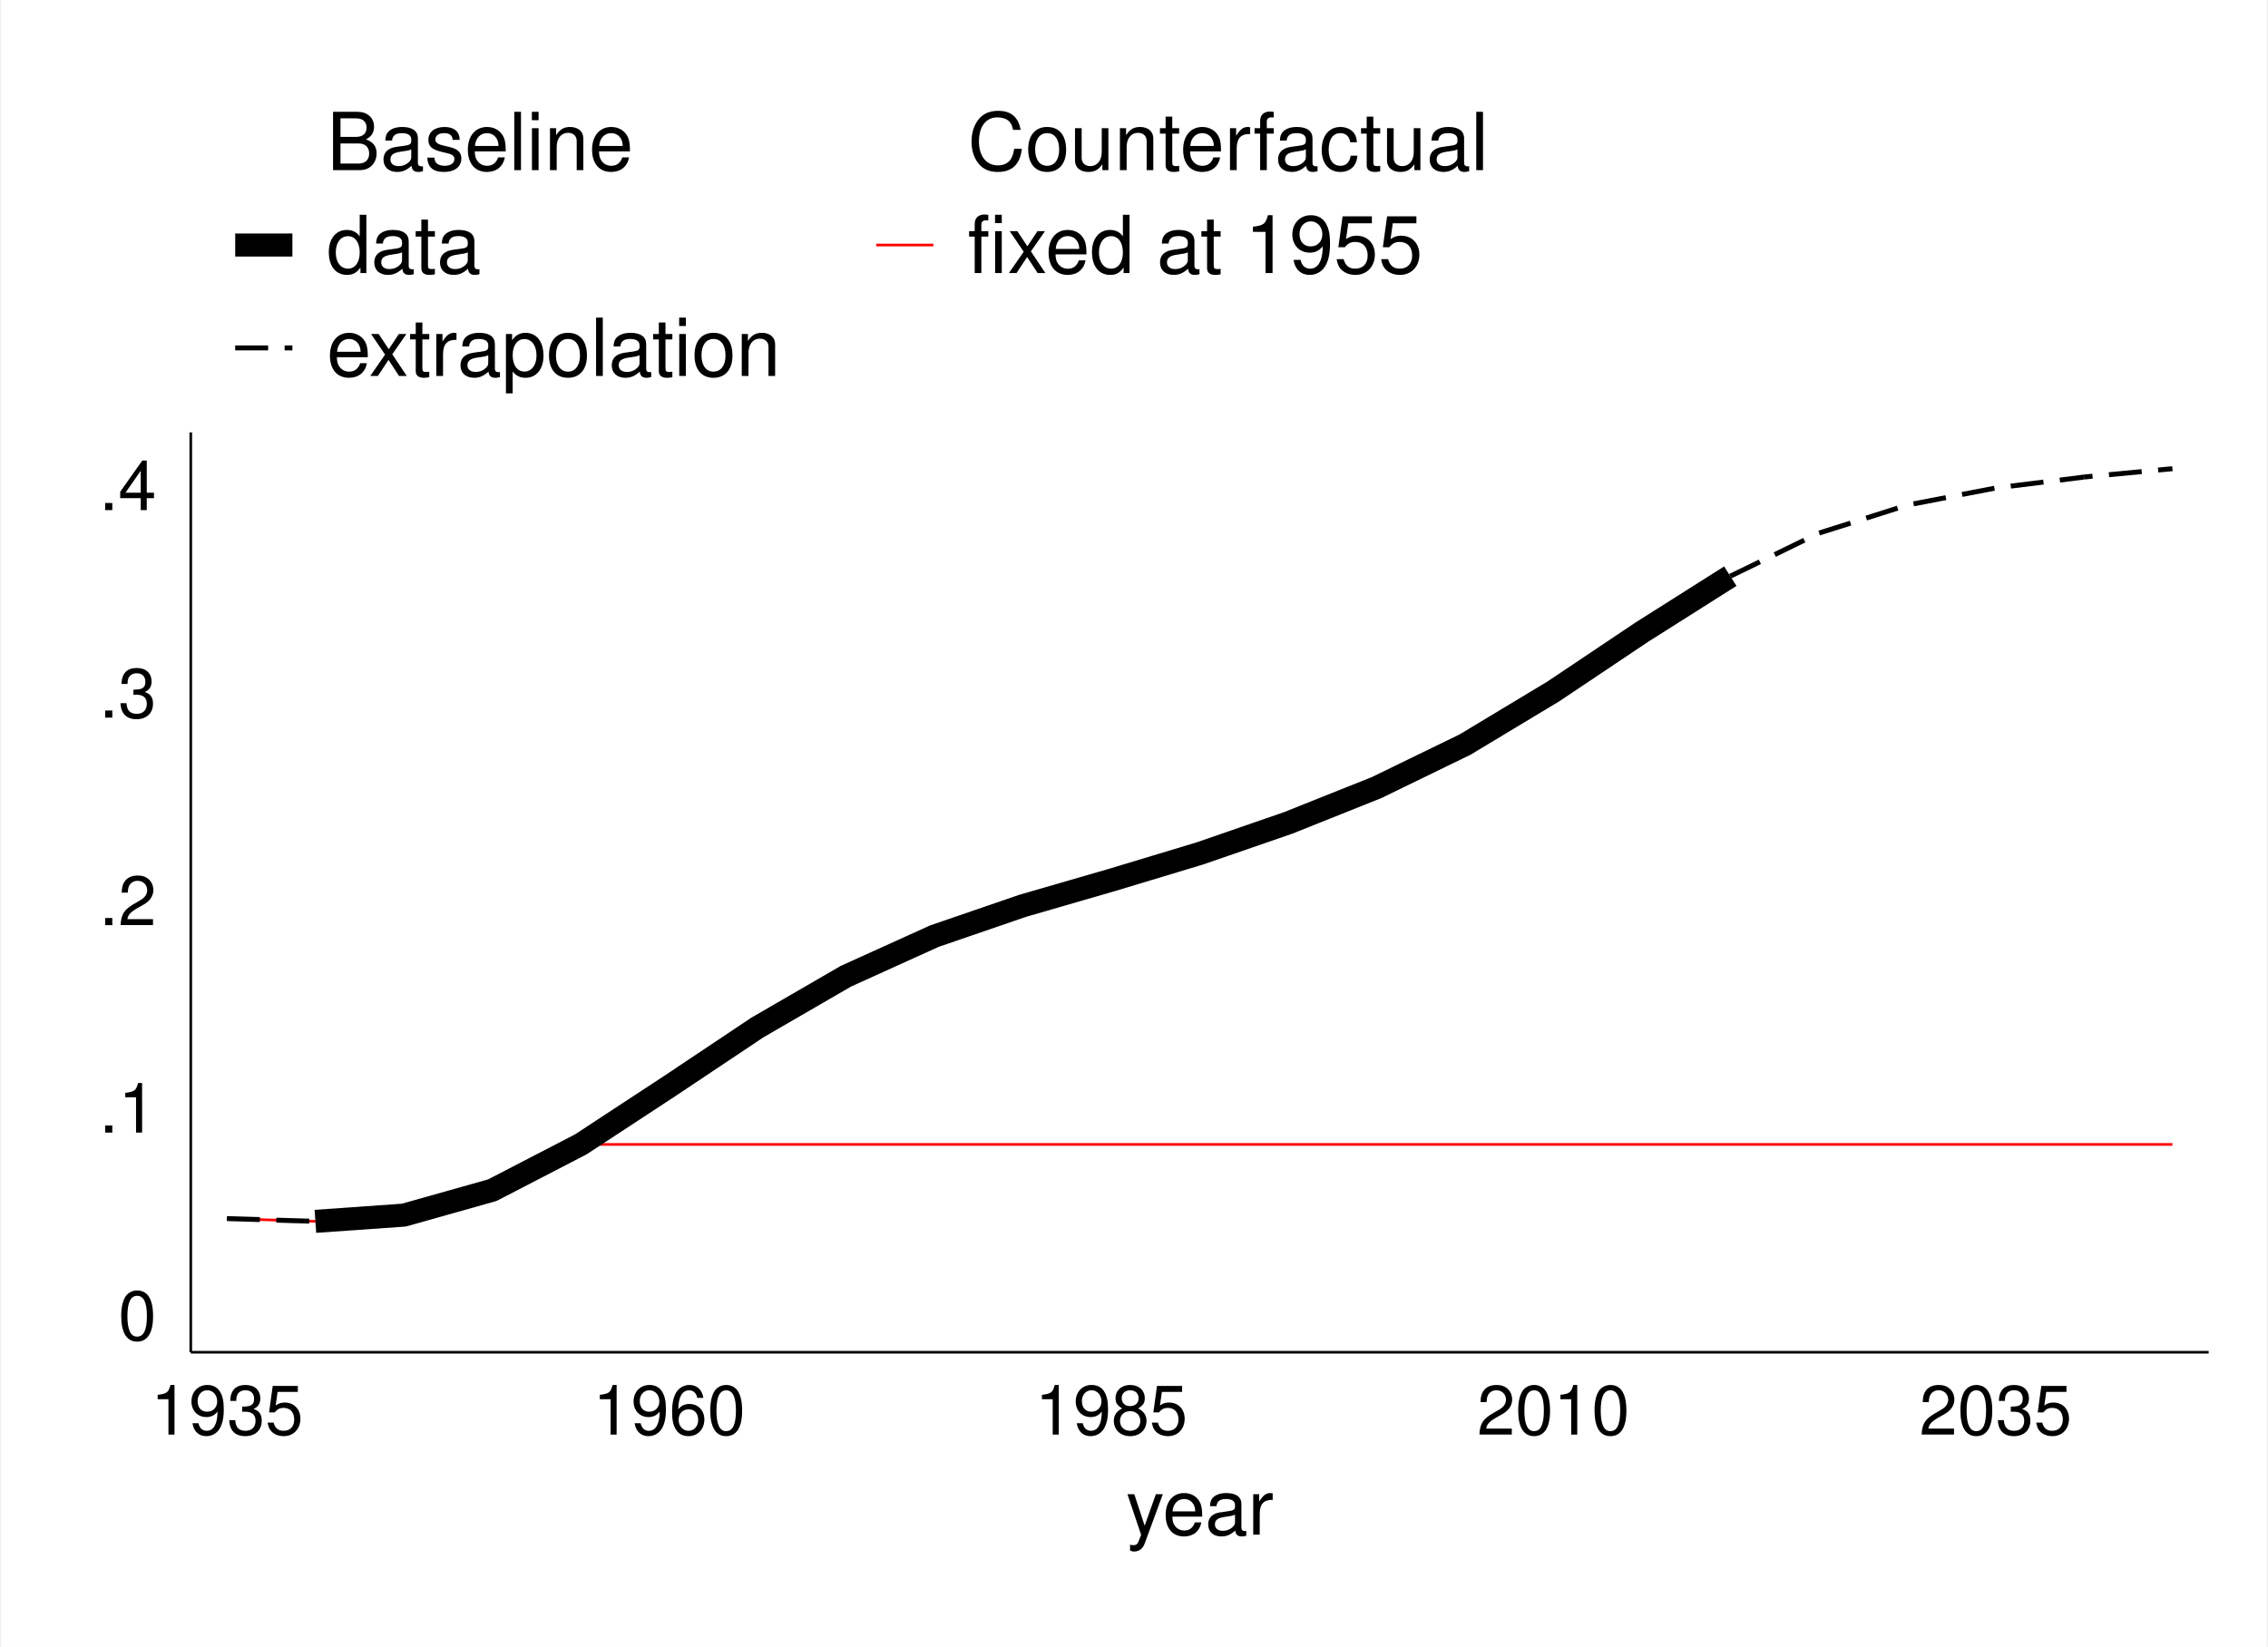
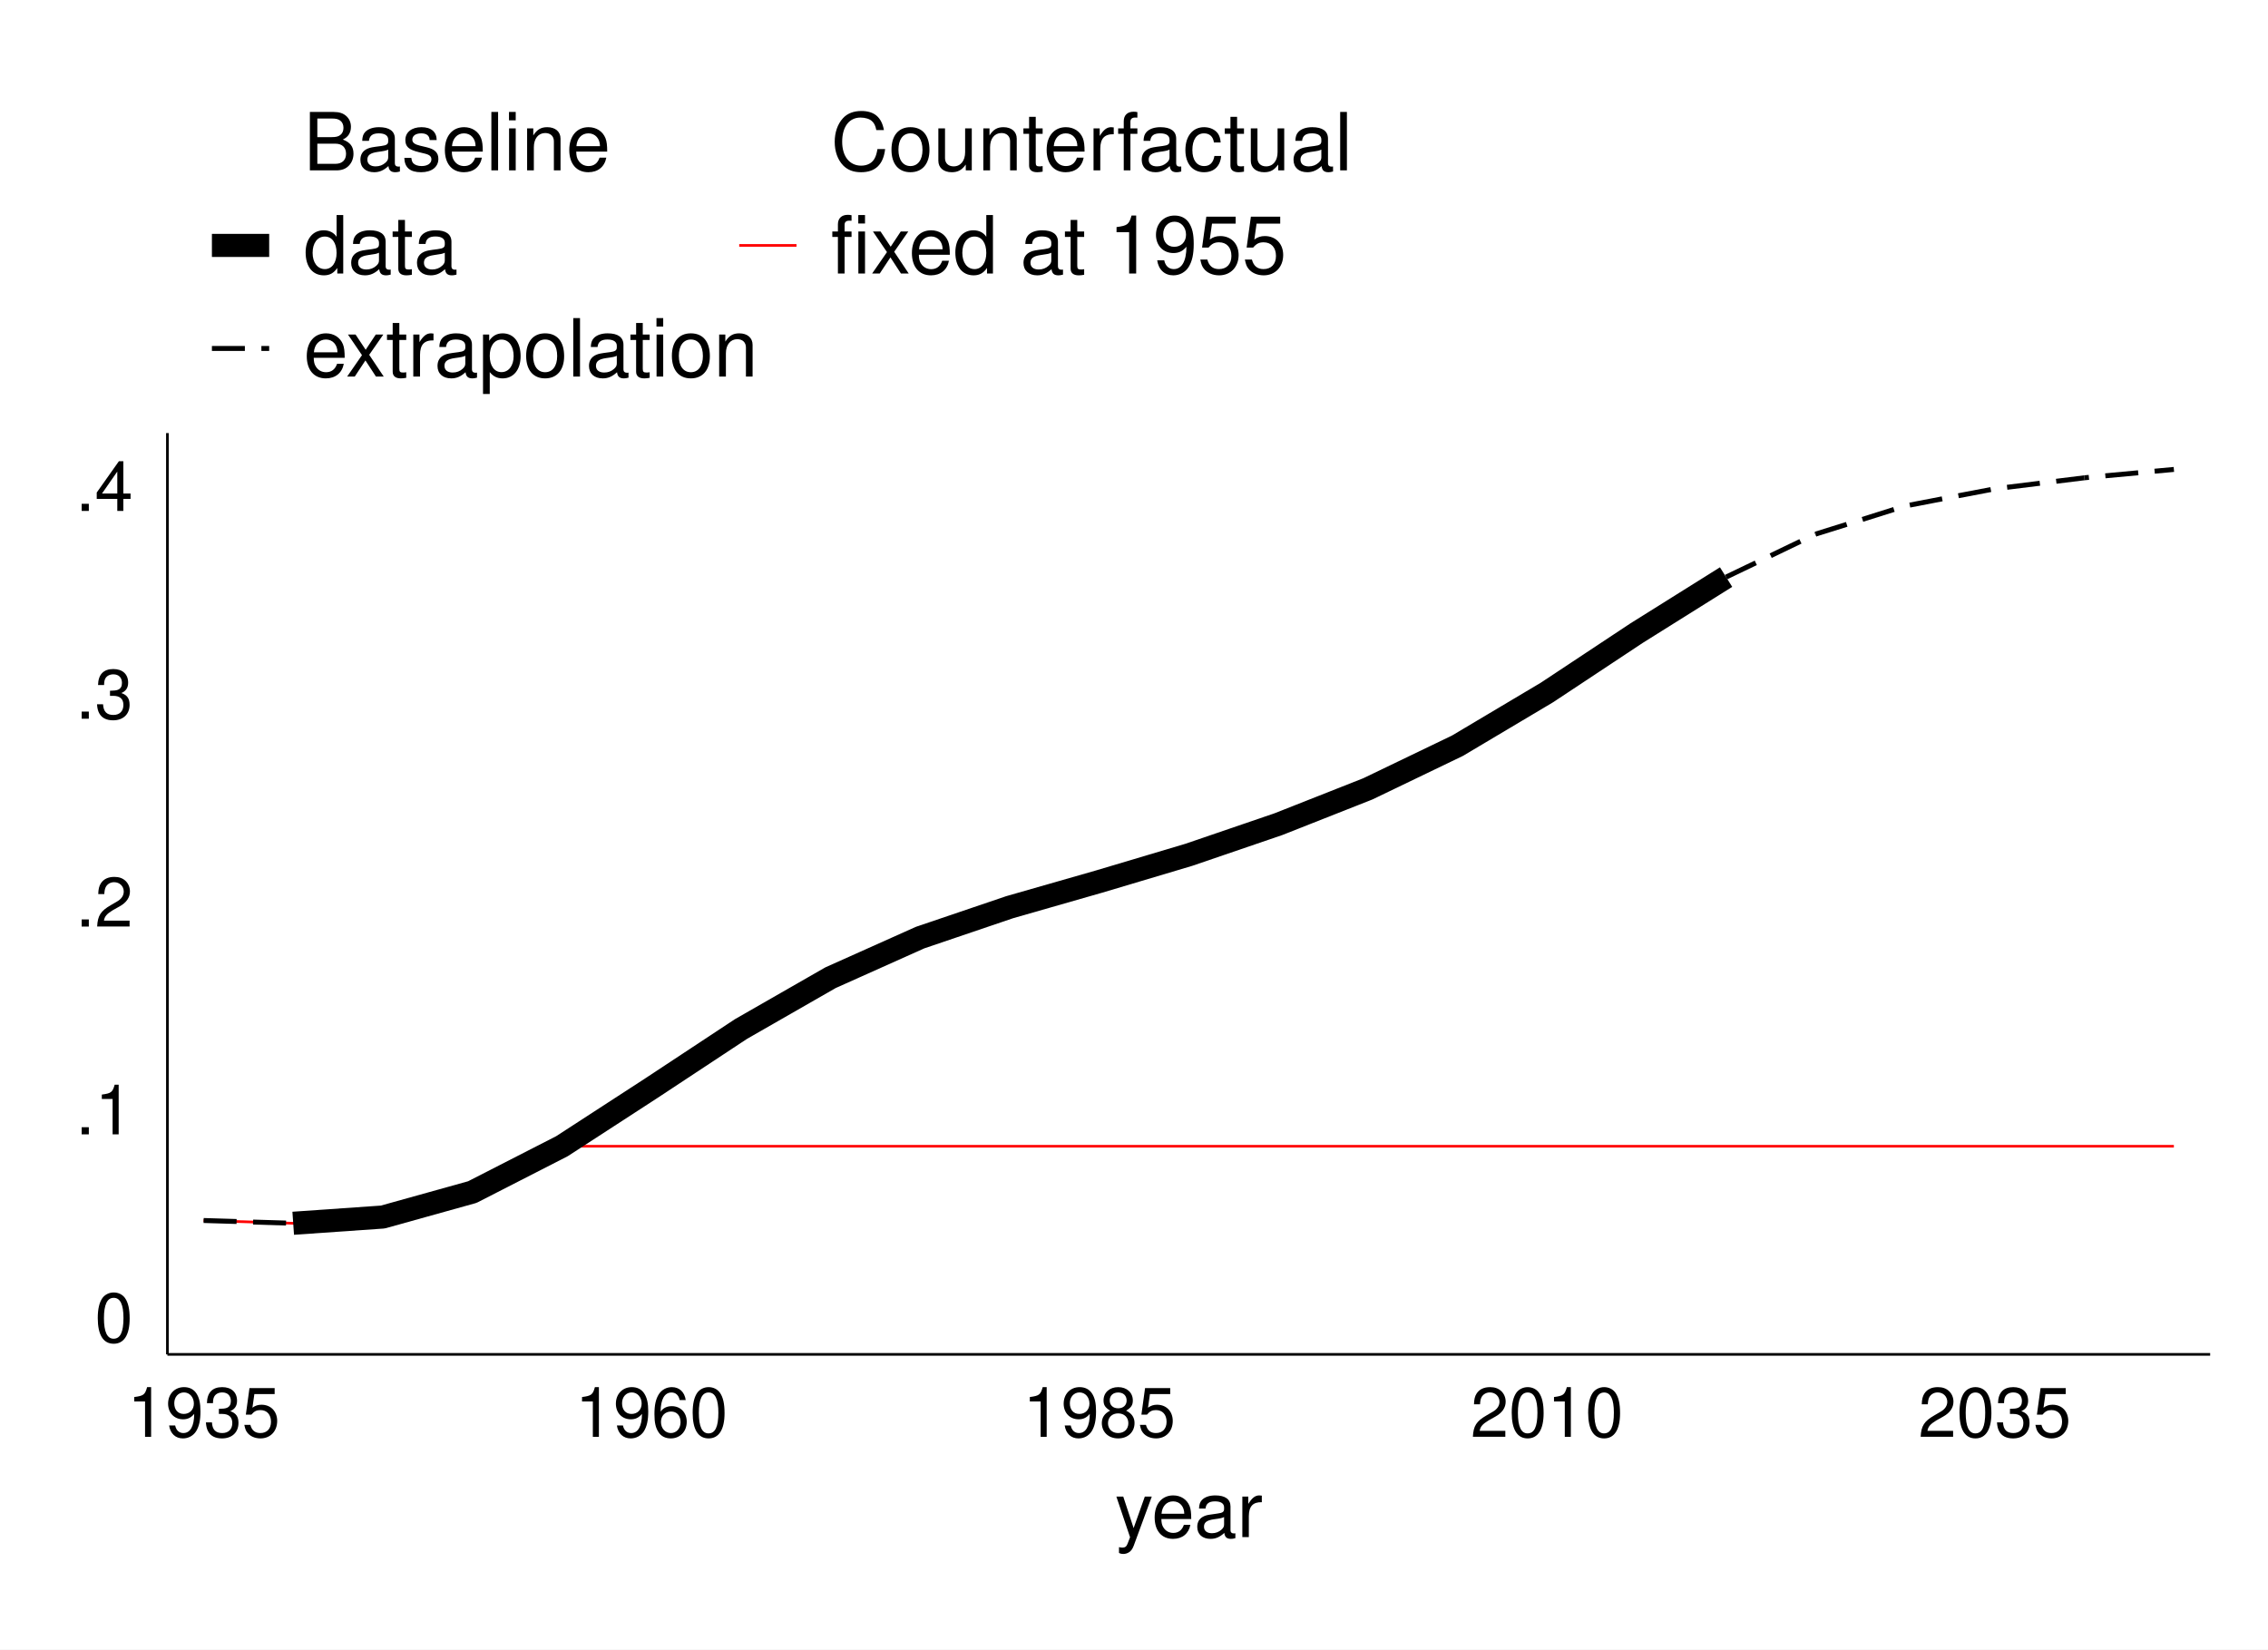
- <svg xmlns="http://www.w3.org/2000/svg" version="1.1" width="3.58in" height="2.60in" viewBox="0 0 2574 1872">
+ <svg xmlns="http://www.w3.org/2000/svg" version="1.1" width="3.575in" height="2.600in" viewBox="0 0 2574 1872">
  <rect x="0" y="0" width="2574" height="1872" style="fill:#FFFFFF;stroke:none" />
  <rect x="0.00" y="0.00" width="2573.92" height="1872.00" style="fill:#FFFFFF" />
  <rect x="1.50" y="1.50" width="2570.92" height="1869.00" style="fill:none;stroke:#FFFFFF;stroke-width:3.00" />
-   <rect x="215.01" y="491.57" width="2293.35" height="1045.72" style="fill:#FFFFFF" />
-   <rect x="216.51" y="493.07" width="2290.35" height="1042.72" style="fill:none;stroke:#FFFFFF;stroke-width:3.00" />
-   <path d=" M256.11 1385.34 L356.66 1388.48 L457.13 1381.40 L557.67 1353.08 L658.14 1301.04 L758.69 1301.04 L859.15 1301.04 L959.70 1301.04 L1060.17 1301.04 L1160.63 1301.04 L1261.18 1301.04 L1361.65 1301.04 L1462.19 1301.04 L1562.66 1301.04 L1663.21 1301.04 L1763.67 1301.04 L1864.14 1301.04 L1964.69 1301.04 L2065.15 1301.04 L2165.70 1301.04 L2266.17 1301.04 L2366.71 1301.04 L2467.18 1301.04" stroke-linejoin="round" style="fill:none;stroke:#FF0000;stroke-width:3.00" />
-   <path d=" M356.66 1388.48 L457.13 1381.40 L557.67 1353.08 L658.14 1301.04 L758.69 1235.08 L859.15 1167.99 L959.70 1109.75 L1060.17 1064.22 L1160.63 1029.71 L1261.18 1000.59 L1361.65 970.27 L1462.19 935.52 L1562.66 895.38 L1663.21 846.47 L1763.67 785.98 L1864.14 718.65 L1964.69 655.02" stroke-linejoin="round" style="fill:none;stroke:#000000;stroke-width:26.21" />
-   <line x1="256.11" y1="1385.34" x2="293.52" y2="1386.46" style="stroke:#000000;stroke-width:5.62" />
-   <line x1="312.26" y1="1387.11" x2="349.66" y2="1388.23" style="stroke:#000000;stroke-width:5.62" />
+   <rect x="189.99" y="491.57" width="2318.37" height="1045.72" style="fill:#FFFFFF" />
+   <rect x="191.49" y="493.07" width="2315.37" height="1042.72" style="fill:none;stroke:#FFFFFF;stroke-opacity:0.00;stroke-width:3.00" />
+   <path d=" M231.10 1385.34 L332.77 1388.48 L434.44 1381.40 L536.04 1353.08 L637.71 1301.04 L739.30 1301.04 L840.97 1301.04 L942.57 1301.04 L1044.24 1301.04 L1145.91 1301.04 L1247.51 1301.04 L1349.18 1301.04 L1450.77 1301.04 L1552.44 1301.04 L1654.04 1301.04 L1755.71 1301.04 L1857.38 1301.04 L1958.97 1301.04 L2060.65 1301.04 L2162.24 1301.04 L2263.91 1301.04 L2365.51 1301.04 L2467.18 1301.04" stroke-linejoin="round" style="fill:none;stroke:#FF0000;stroke-width:3.00" />
+   <path d=" M332.77 1388.48 L434.44 1381.40 L536.04 1353.08 L637.71 1301.04 L739.30 1235.08 L840.97 1167.99 L942.57 1109.75 L1044.24 1064.22 L1145.91 1029.71 L1247.51 1000.59 L1349.18 970.27 L1450.77 935.52 L1552.44 895.38 L1654.04 846.47 L1755.71 785.98 L1857.38 718.65 L1958.97 655.02" stroke-linejoin="round" style="fill:none;stroke:#000000;stroke-width:26.21" />
+   <line x1="231.10" y1="1385.34" x2="268.50" y2="1386.46" style="stroke:#000000;stroke-width:5.62" />
+   <line x1="287.24" y1="1387.11" x2="324.65" y2="1388.23" style="stroke:#000000;stroke-width:5.62" />
  <path d="" stroke-linejoin="round" style="fill:none;stroke:#000000;stroke-width:5.62" />
-   <line x1="1964.69" y1="655.02" x2="1998.31" y2="638.69" style="stroke:#000000;stroke-width:5.62" />
-   <line x1="2015.20" y1="630.49" x2="2048.82" y2="614.08" style="stroke:#000000;stroke-width:5.62" />
-   <line x1="2065.72" y1="605.95" x2="2101.35" y2="594.69" style="stroke:#000000;stroke-width:5.62" />
-   <line x1="2119.21" y1="588.98" x2="2154.84" y2="577.64" style="stroke:#000000;stroke-width:5.62" />
-   <line x1="2172.94" y1="572.81" x2="2209.70" y2="565.73" style="stroke:#000000;stroke-width:5.62" />
-   <line x1="2228.12" y1="562.11" x2="2264.88" y2="555.04" style="stroke:#000000;stroke-width:5.62" />
-   <line x1="2283.46" y1="552.62" x2="2320.62" y2="548.04" style="stroke:#000000;stroke-width:5.62" />
-   <line x1="2339.20" y1="545.79" x2="2366.71" y2="542.33" style="stroke:#000000;stroke-width:5.62" />
-   <line x1="2366.71" y1="542.33" x2="2376.37" y2="541.36" style="stroke:#000000;stroke-width:5.62" />
-   <line x1="2395.03" y1="539.67" x2="2432.27" y2="536.13" style="stroke:#000000;stroke-width:5.62" />
-   <line x1="2450.93" y1="534.36" x2="2467.18" y2="532.83" style="stroke:#000000;stroke-width:5.62" />
+   <line x1="1958.97" y1="655.02" x2="1992.68" y2="638.85" style="stroke:#000000;stroke-width:5.62" />
+   <line x1="2009.57" y1="630.73" x2="2043.35" y2="614.48" style="stroke:#000000;stroke-width:5.62" />
+   <line x1="2060.17" y1="606.44" x2="2060.65" y2="606.20" style="stroke:#000000;stroke-width:5.62" />
+   <line x1="2060.65" y1="606.20" x2="2095.88" y2="595.18" style="stroke:#000000;stroke-width:5.62" />
+   <line x1="2113.74" y1="589.54" x2="2149.45" y2="578.28" style="stroke:#000000;stroke-width:5.62" />
+   <line x1="2167.47" y1="573.30" x2="2204.23" y2="566.22" style="stroke:#000000;stroke-width:5.62" />
+   <line x1="2222.65" y1="562.68" x2="2259.41" y2="555.68" style="stroke:#000000;stroke-width:5.62" />
+   <line x1="2277.91" y1="553.11" x2="2315.07" y2="548.52" style="stroke:#000000;stroke-width:5.62" />
+   <line x1="2333.65" y1="546.27" x2="2365.51" y2="542.33" style="stroke:#000000;stroke-width:5.62" />
+   <line x1="2365.51" y1="542.33" x2="2370.73" y2="541.84" style="stroke:#000000;stroke-width:5.62" />
+   <line x1="2389.40" y1="540.07" x2="2426.72" y2="536.62" style="stroke:#000000;stroke-width:5.62" />
+   <line x1="2445.30" y1="534.85" x2="2467.18" y2="532.83" style="stroke:#000000;stroke-width:5.62" />
  <path d="" stroke-linejoin="round" style="fill:none;stroke:#000000;stroke-width:5.62" />
-   <line x1="215.01" y1="1537.29" x2="215.01" y2="491.57" style="stroke:#000000;stroke-width:3.00" />
-   <text x="176.00" y="1523.43" style="font-family:'Helvetica';font-size:78.02px;fill:#000000" text-anchor="end">0</text>
-   <text x="176.00" y="1287.58" style="font-family:'Helvetica';font-size:78.02px;fill:#000000" text-anchor="end">.1</text>
-   <text x="176.00" y="1051.73" style="font-family:'Helvetica';font-size:78.02px;fill:#000000" text-anchor="end">.2</text>
-   <text x="176.00" y="815.80" style="font-family:'Helvetica';font-size:78.02px;fill:#000000" text-anchor="end">.3</text>
-   <text x="176.00" y="579.95" style="font-family:'Helvetica';font-size:78.02px;fill:#000000" text-anchor="end">.4</text>
-   <line x1="215.01" y1="1537.29" x2="2508.36" y2="1537.29" style="stroke:#000000;stroke-width:3.00" />
-   <text x="256.19" y="1630.88" style="font-family:'Helvetica';font-size:78.02px;fill:#000000" text-anchor="middle">1935</text>
-   <text x="758.69" y="1630.88" style="font-family:'Helvetica';font-size:78.02px;fill:#000000" text-anchor="middle">1960</text>
-   <text x="1261.18" y="1630.88" style="font-family:'Helvetica';font-size:78.02px;fill:#000000" text-anchor="middle">1985</text>
-   <text x="1763.67" y="1630.88" style="font-family:'Helvetica';font-size:78.02px;fill:#000000" text-anchor="middle">2010</text>
-   <text x="2266.25" y="1630.88" style="font-family:'Helvetica';font-size:78.02px;fill:#000000" text-anchor="middle">2035</text>
-   <text x="1361.73" y="1744.68" style="font-family:'Helvetica';font-size:87.76px;fill:#000000" text-anchor="middle">year</text>
-   <rect x="237.45" y="88.00" width="1499.03" height="381.12" style="fill:#FFFFFF" />
-   <rect x="238.95" y="89.50" width="1496.03" height="378.12" style="fill:none;stroke:#FFFFFF;stroke-width:3.00" />
-   <text x="369.53" y="193.39" style="font-family:'Helvetica';font-size:90.97px;fill:#000000">Baseline</text>
-   <text x="1097.97" y="193.39" style="font-family:'Helvetica';font-size:90.97px;fill:#000000">Counterfactual</text>
-   <text x="369.53" y="310.43" style="font-family:'Helvetica';font-size:90.97px;fill:#000000">data</text>
-   <text x="1097.97" y="310.43" style="font-family:'Helvetica';font-size:90.97px;fill:#000000">fixed at 1955</text>
-   <text x="369.53" y="427.39" style="font-family:'Helvetica';font-size:90.97px;fill:#000000">extrapolation</text>
-   <line x1="265.52" y1="278.56" x2="330.52" y2="278.56" style="stroke:#000000;stroke-width:26.21" />
-   <line x1="994.05" y1="278.56" x2="1059.04" y2="278.56" style="stroke:#FF0000;stroke-width:3.00" />
-   <line x1="265.52" y1="395.52" x2="302.93" y2="395.52" style="stroke:#000000;stroke-width:5.62" />
-   <line x1="321.67" y1="395.52" x2="330.52" y2="395.52" style="stroke:#000000;stroke-width:5.62" />
+   <line x1="189.99" y1="1537.29" x2="189.99" y2="491.57" style="stroke:#000000;stroke-width:3.00" />
+   <text x="150.98" y="1523.43" style="font-family:'Helvetica';font-size:78.02px;fill:#000000" text-anchor="end">0</text>
+   <text x="150.98" y="1287.58" style="font-family:'Helvetica';font-size:78.02px;fill:#000000" text-anchor="end">.1</text>
+   <text x="150.98" y="1051.73" style="font-family:'Helvetica';font-size:78.02px;fill:#000000" text-anchor="end">.2</text>
+   <text x="150.98" y="815.80" style="font-family:'Helvetica';font-size:78.02px;fill:#000000" text-anchor="end">.3</text>
+   <text x="150.98" y="579.95" style="font-family:'Helvetica';font-size:78.02px;fill:#000000" text-anchor="end">.4</text>
+   <line x1="189.99" y1="1537.29" x2="2508.36" y2="1537.29" style="stroke:#000000;stroke-width:3.00" />
+   <text x="231.18" y="1630.88" style="font-family:'Helvetica';font-size:78.02px;fill:#000000" text-anchor="middle">1935</text>
+   <text x="739.38" y="1630.88" style="font-family:'Helvetica';font-size:78.02px;fill:#000000" text-anchor="middle">1960</text>
+   <text x="1247.59" y="1630.88" style="font-family:'Helvetica';font-size:78.02px;fill:#000000" text-anchor="middle">1985</text>
+   <text x="1755.71" y="1630.88" style="font-family:'Helvetica';font-size:78.02px;fill:#000000" text-anchor="middle">2010</text>
+   <text x="2263.91" y="1630.88" style="font-family:'Helvetica';font-size:78.02px;fill:#000000" text-anchor="middle">2035</text>
+   <text x="1349.18" y="1744.68" style="font-family:'Helvetica';font-size:87.76px;fill:#000000" text-anchor="middle">year</text>
+   <rect x="212.44" y="88.00" width="1215.09" height="381.12" style="fill:#FFFFFF" />
+   <rect x="213.94" y="89.50" width="1212.09" height="378.12" style="fill:none;stroke:#FFFFFF;stroke-opacity:0.00;stroke-width:3.00" />
+   <text x="344.51" y="193.39" style="font-family:'Helvetica';font-size:90.97px;fill:#000000">Baseline</text>
+   <text x="942.97" y="193.39" style="font-family:'Helvetica';font-size:90.97px;fill:#000000">Counterfactual</text>
+   <text x="344.51" y="310.43" style="font-family:'Helvetica';font-size:90.97px;fill:#000000">data</text>
+   <text x="942.97" y="310.43" style="font-family:'Helvetica';font-size:90.97px;fill:#000000">fixed at 1955</text>
+   <text x="344.51" y="427.39" style="font-family:'Helvetica';font-size:90.97px;fill:#000000">extrapolation</text>
+   <line x1="240.51" y1="278.56" x2="305.50" y2="278.56" style="stroke:#000000;stroke-width:26.21" />
+   <line x1="838.96" y1="278.56" x2="903.96" y2="278.56" style="stroke:#FF0000;stroke-width:3.00" />
+   <line x1="240.51" y1="395.52" x2="277.91" y2="395.52" style="stroke:#000000;stroke-width:5.62" />
+   <line x1="296.65" y1="395.52" x2="305.50" y2="395.52" style="stroke:#000000;stroke-width:5.62" />
</svg>
